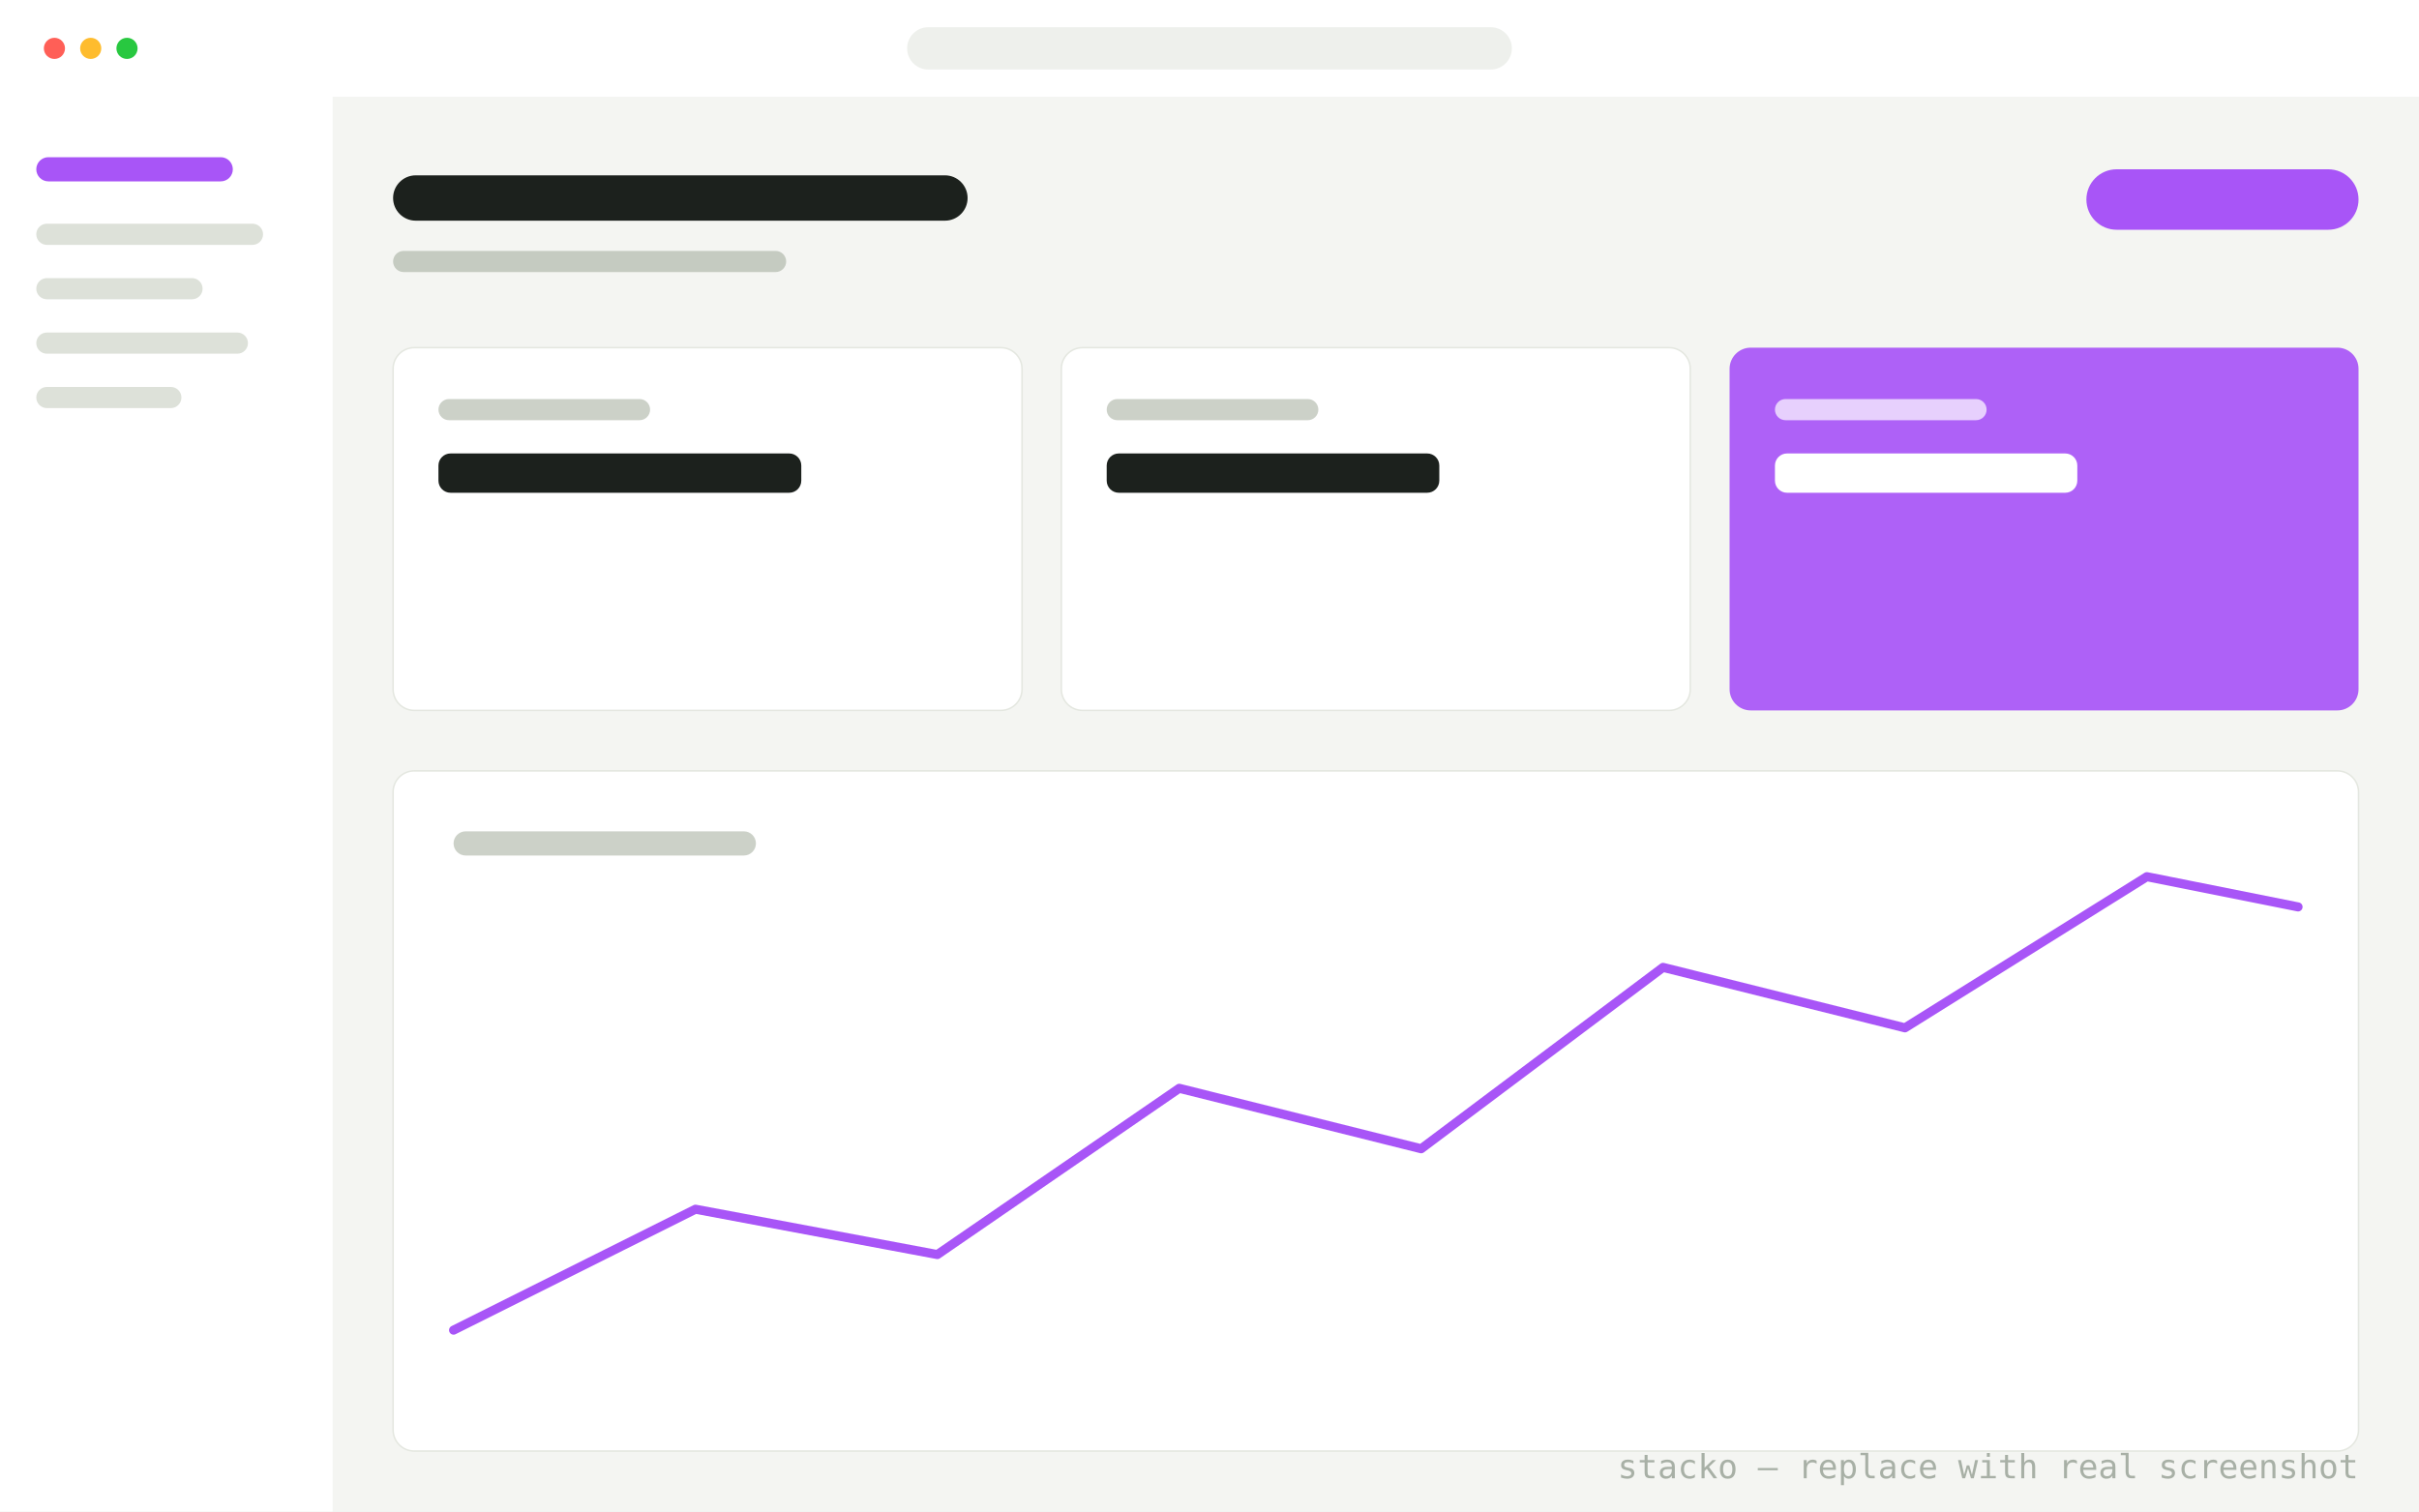
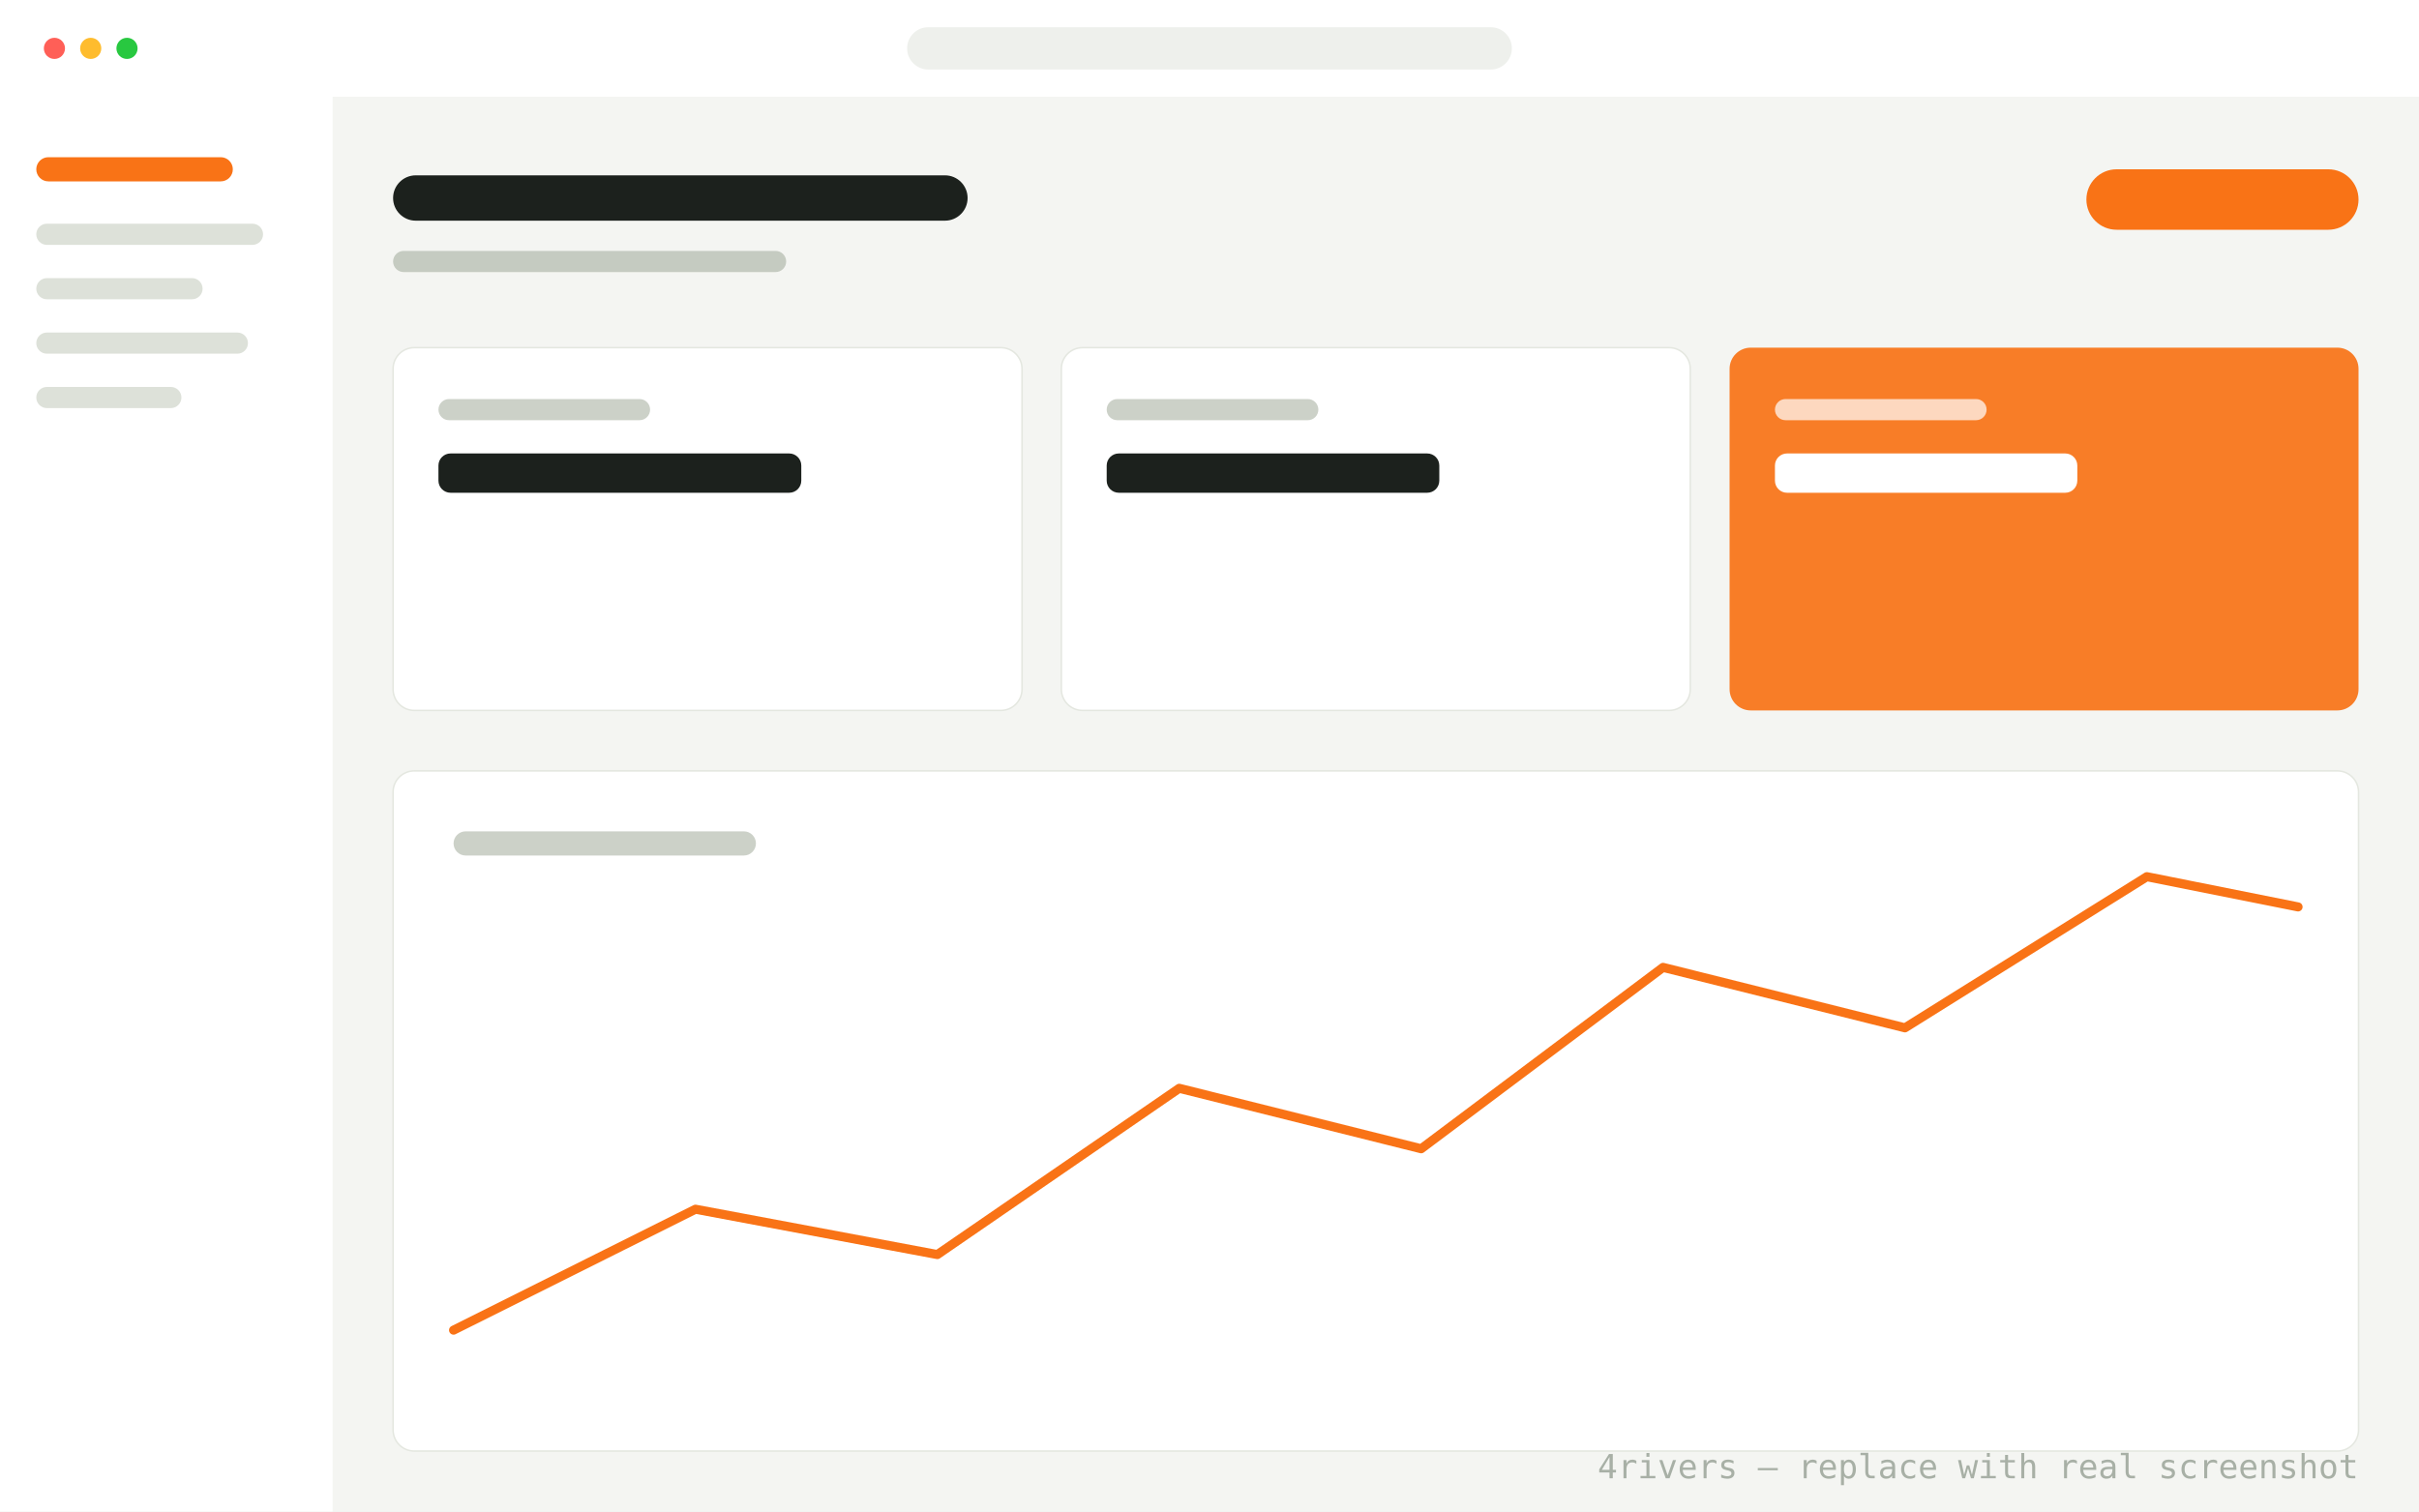
<svg xmlns="http://www.w3.org/2000/svg" viewBox="0 0 1600 1000">
  <rect width="1600" height="1000" fill="#f4f5f2" />
  <rect width="1600" height="64" fill="#ffffff" />
  <circle cx="36" cy="32" r="7" fill="#ff5f57" />
  <circle cx="60" cy="32" r="7" fill="#febc2e" />
  <circle cx="84" cy="32" r="7" fill="#28c840" />
  <rect x="600" y="18" width="400" height="28" rx="14" fill="#eef0ec" />
  <rect y="64" width="220" height="936" fill="#ffffff" />
-   <rect x="24" y="104" width="130" height="16" rx="8" fill="#a855f7" />
+   <rect x="24" y="104" width="130" height="16" rx="8" fill="#f97316" />
  <rect x="24" y="148" width="150" height="14" rx="7" fill="#dde1d9" />
  <rect x="24" y="184" width="110" height="14" rx="7" fill="#dde1d9" />
  <rect x="24" y="220" width="140" height="14" rx="7" fill="#dde1d9" />
  <rect x="24" y="256" width="96" height="14" rx="7" fill="#dde1d9" />
  <rect x="260" y="116" width="380" height="30" rx="15" fill="#1c211d" />
  <rect x="260" y="166" width="260" height="14" rx="7" fill="#c5cbc1" />
-   <rect x="1380" y="112" width="180" height="40" rx="20" fill="#a855f7" />
+   <rect x="1380" y="112" width="180" height="40" rx="20" fill="#f97316" />
  <g>
    <rect x="260" y="230" width="416" height="240" rx="14" fill="#ffffff" stroke="#e4e7e0" />
    <rect x="702" y="230" width="416" height="240" rx="14" fill="#ffffff" stroke="#e4e7e0" />
-     <rect x="1144" y="230" width="416" height="240" rx="14" fill="#a855f7" opacity="0.92" />
+     <rect x="1144" y="230" width="416" height="240" rx="14" fill="#f97316" opacity="0.92" />
    <rect x="290" y="264" width="140" height="14" rx="7" fill="#ccd1c8" />
    <rect x="290" y="300" width="240" height="26" rx="8" fill="#1c211d" />
    <rect x="732" y="264" width="140" height="14" rx="7" fill="#ccd1c8" />
    <rect x="732" y="300" width="220" height="26" rx="8" fill="#1c211d" />
    <rect x="1174" y="264" width="140" height="14" rx="7" fill="#ffffff" opacity="0.7" />
    <rect x="1174" y="300" width="200" height="26" rx="8" fill="#ffffff" />
  </g>
  <rect x="260" y="510" width="1300" height="450" rx="14" fill="#ffffff" stroke="#e4e7e0" />
  <rect x="300" y="550" width="200" height="16" rx="8" fill="#ccd1c8" />
-   <polyline points="300,880 460,800 620,830 780,720 940,760 1100,640 1260,680 1420,580 1520,600" fill="none" stroke="#a855f7" stroke-width="6" stroke-linecap="round" stroke-linejoin="round" />
-   <text x="1560" y="978" text-anchor="end" font-family="ui-monospace, monospace" font-size="22" fill="#a8b0a6">stacko — replace with real screenshot</text>
+   <polyline points="300,880 460,800 620,830 780,720 940,760 1100,640 1260,680 1420,580 1520,600" fill="none" stroke="#f97316" stroke-width="6" stroke-linecap="round" stroke-linejoin="round" />
+   <text x="1560" y="978" text-anchor="end" font-family="ui-monospace, monospace" font-size="22" fill="#a8b0a6">4rivers — replace with real screenshot</text>
</svg>
